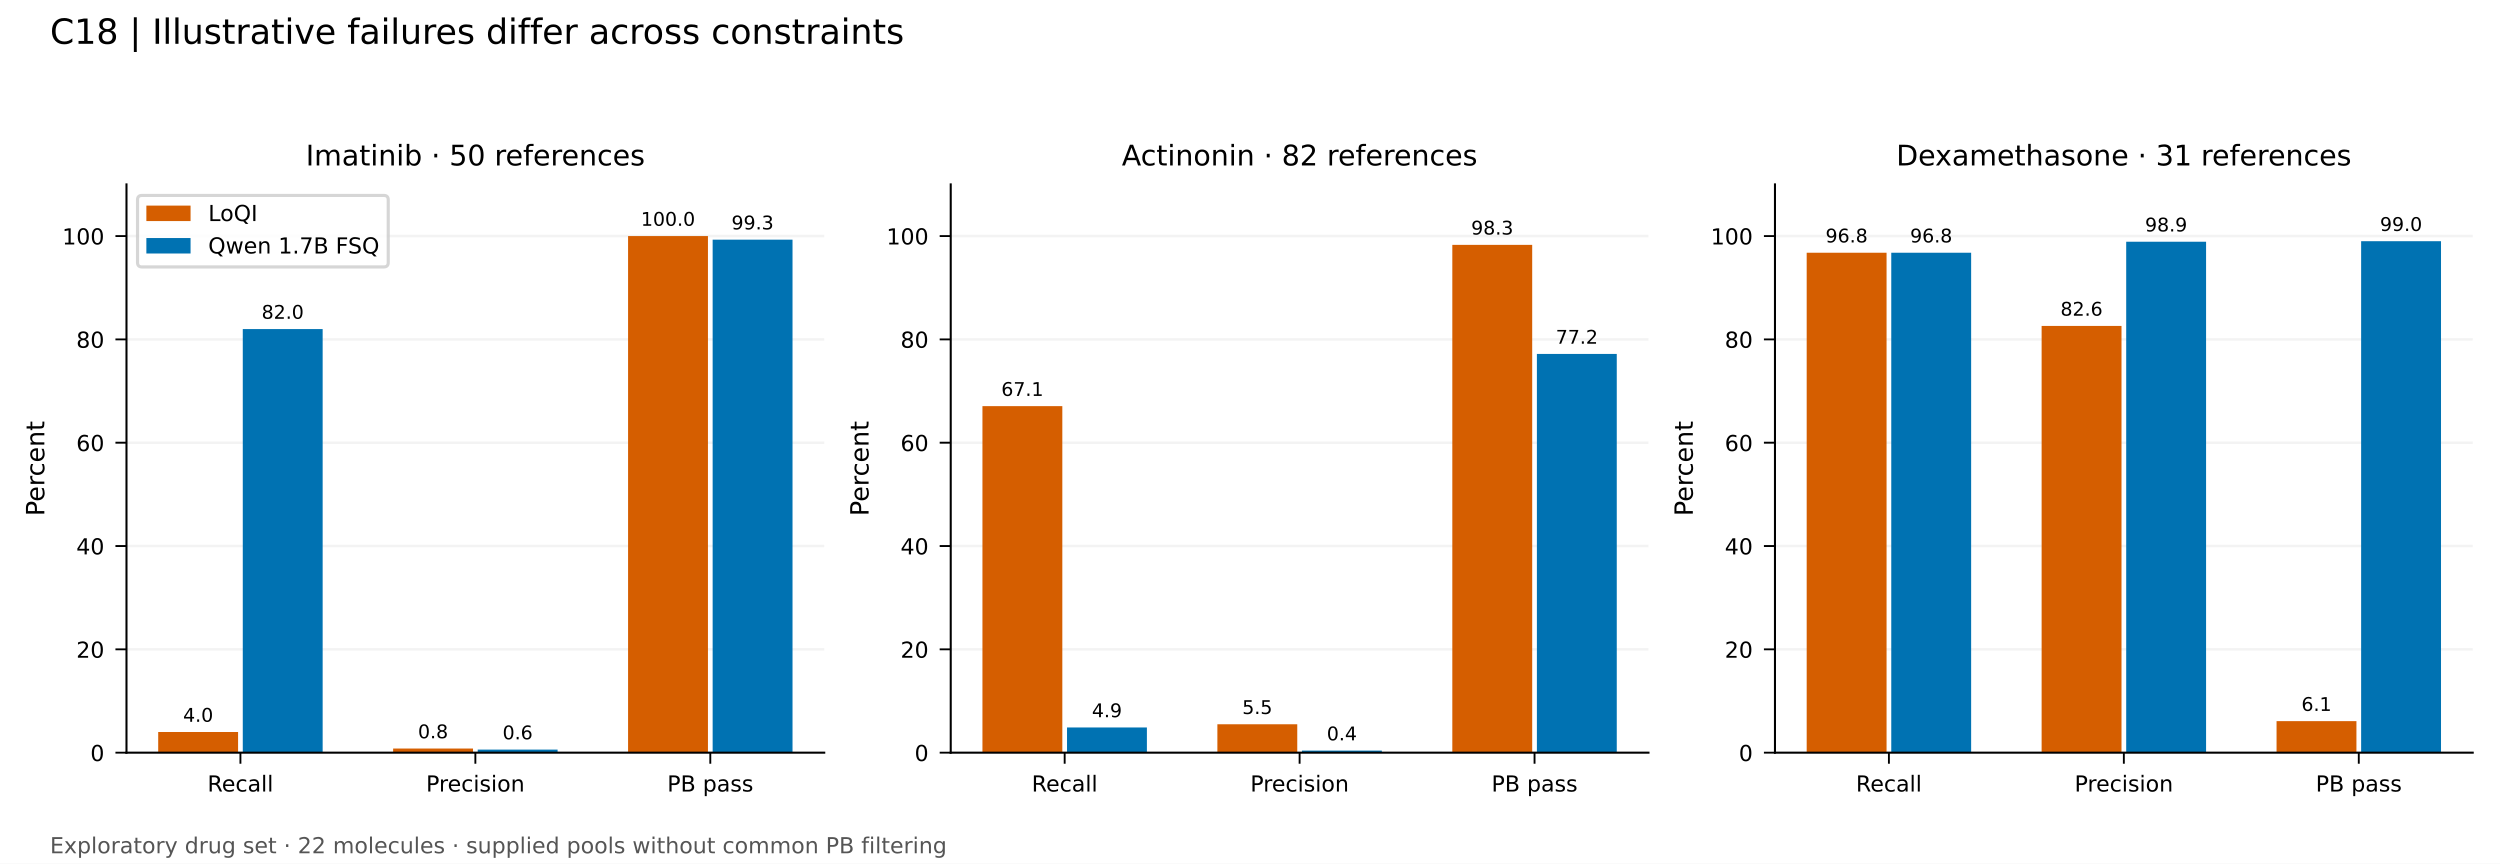
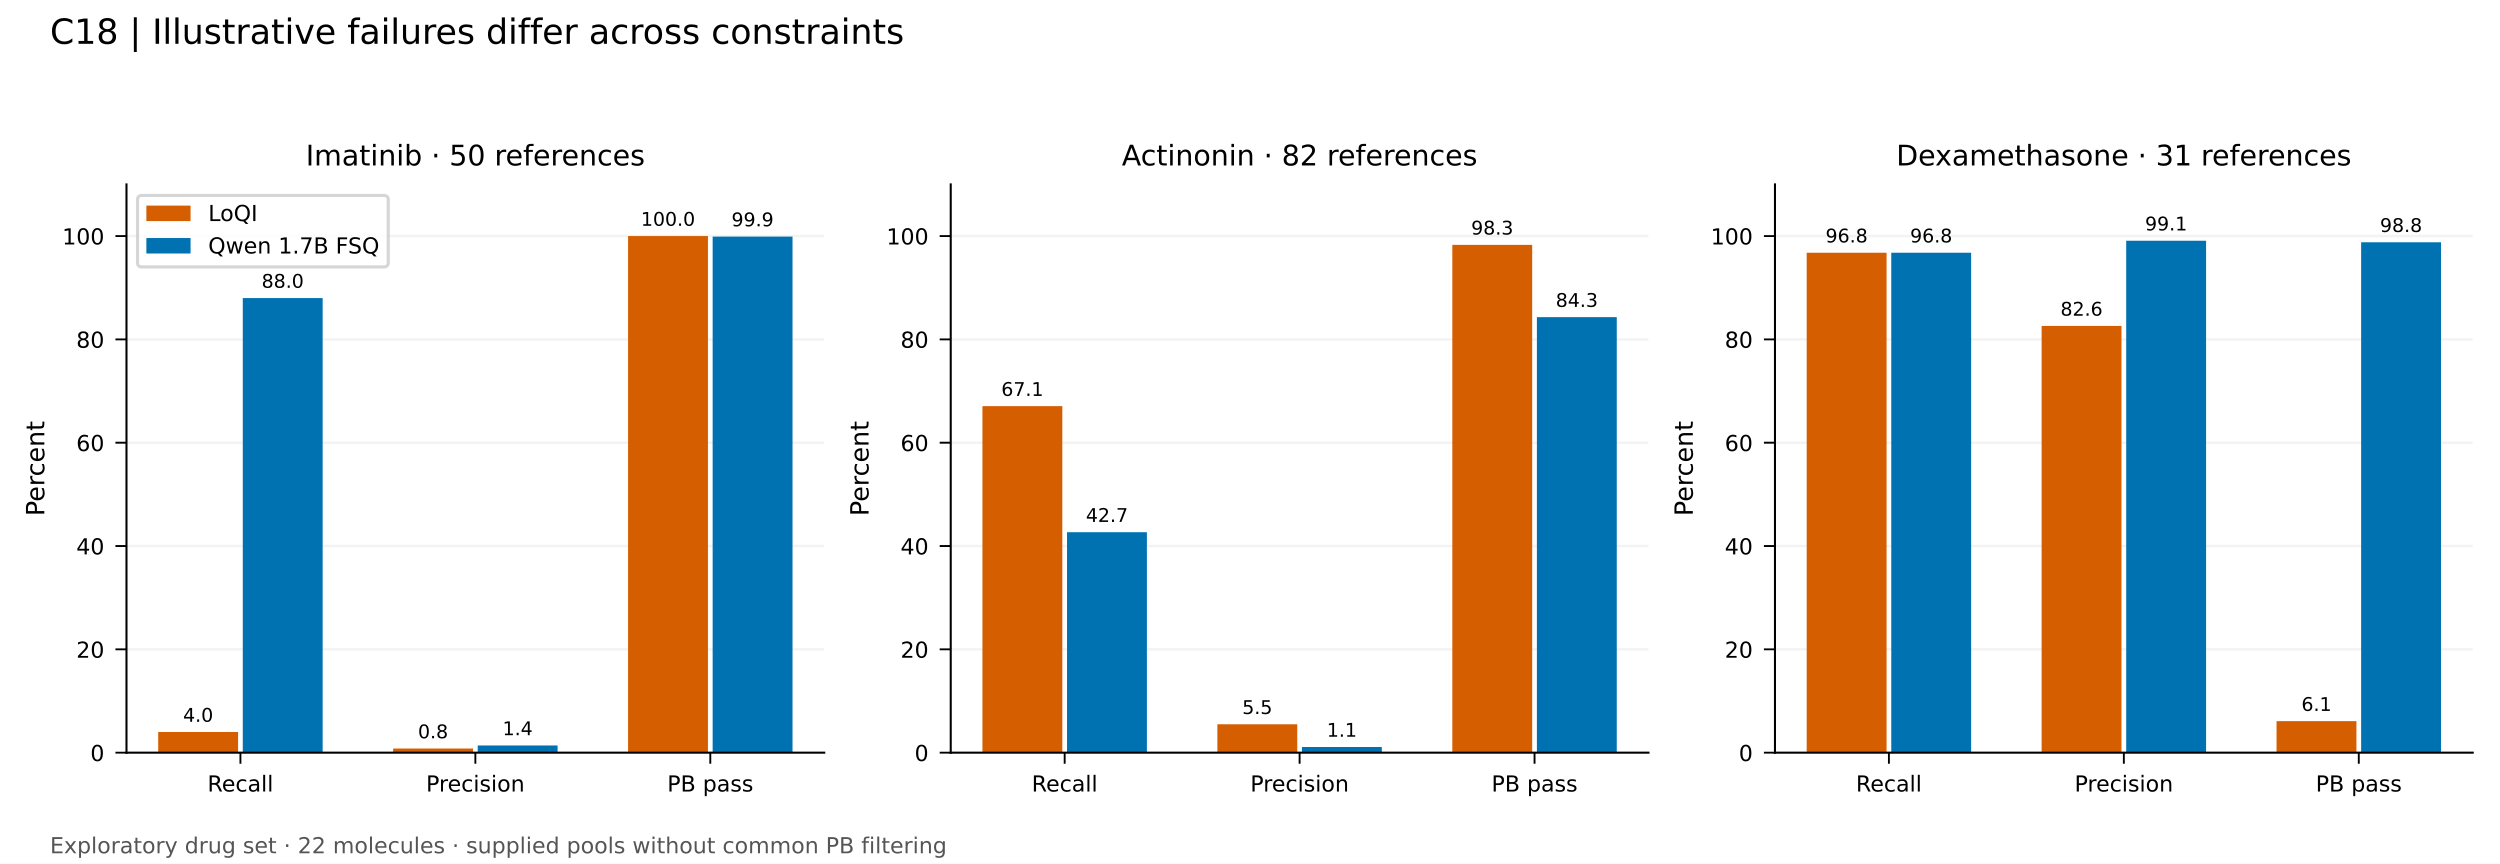
<svg xmlns="http://www.w3.org/2000/svg" xmlns:xlink="http://www.w3.org/1999/xlink" width="792pt" height="273.6pt" viewBox="0 0 792 273.6" version="1.1">
  <defs>
    <style type="text/css">*{stroke-linejoin: round; stroke-linecap: butt}</style>
  </defs>
  <g id="figure_1">
    <g id="patch_1">
      <path d="M 0 273.6 L 792 273.6 L 792 0 L 0 0 z " style="fill: #ffffff" />
    </g>
    <g id="axes_1">
      <g id="patch_2">
        <path d="M 40.07 238.448 L 261.12 238.448 L 261.12 58.416 L 40.07 58.416 z " style="fill: #ffffff" />
      </g>
      <g id="matplotlib.axis_1">
        <g id="xtick_1">
          <g id="line2d_1">
            <defs>
-               <path id="ma718ceda4b" d="M 0 0 L 0 3.5 " style="stroke: #000000; stroke-width: 0.6" />
+               <path id="m3a495d63e0" d="M 0 0 L 0 3.5 " style="stroke: #000000; stroke-width: 0.6" />
            </defs>
            <g>
-               <use xlink:href="#ma718ceda4b" x="76.167" y="238.448" style="stroke: #000000; stroke-width: 0.6" />
+               <use xlink:href="#m3a495d63e0" x="76.167" y="238.448" style="stroke: #000000; stroke-width: 0.6" />
            </g>
          </g>
          <g id="text_1">
            <text style="font-size: 7px; font-family: 'DejaVu Sans'; text-anchor: middle" x="76.167" y="250.767" transform="rotate(-0 76.16739 250.7669)">Recall</text>
          </g>
        </g>
        <g id="xtick_2">
          <g id="line2d_2">
            <g>
-               <use xlink:href="#ma718ceda4b" x="150.595" y="238.448" style="stroke: #000000; stroke-width: 0.6" />
+               <use xlink:href="#m3a495d63e0" x="150.595" y="238.448" style="stroke: #000000; stroke-width: 0.6" />
            </g>
          </g>
          <g id="text_2">
            <text style="font-size: 7px; font-family: 'DejaVu Sans'; text-anchor: middle" x="150.595" y="250.767" transform="rotate(-0 150.595 250.7669)">Precision</text>
          </g>
        </g>
        <g id="xtick_3">
          <g id="line2d_3">
            <g>
-               <use xlink:href="#ma718ceda4b" x="225.023" y="238.448" style="stroke: #000000; stroke-width: 0.6" />
+               <use xlink:href="#m3a495d63e0" x="225.023" y="238.448" style="stroke: #000000; stroke-width: 0.6" />
            </g>
          </g>
          <g id="text_3">
            <text style="font-size: 7px; font-family: 'DejaVu Sans'; text-anchor: middle" x="225.023" y="250.767" transform="rotate(-0 225.0226 250.7669)">PB pass</text>
          </g>
        </g>
      </g>
      <g id="matplotlib.axis_2">
        <g id="ytick_1">
          <g id="line2d_4">
-             <path d="M 40.07 238.448 L 261.12 238.448 " clip-path="url(#p46834570e7)" style="fill: none; stroke: #b0b0b0; stroke-opacity: 0.15; stroke-width: 0.8; stroke-linecap: square" />
+             <path d="M 40.07 238.448 L 261.12 238.448 " clip-path="url(#pcb29f903c9)" style="fill: none; stroke: #b0b0b0; stroke-opacity: 0.15; stroke-width: 0.8; stroke-linecap: square" />
          </g>
          <g id="line2d_5">
            <defs>
-               <path id="md70b751165" d="M 0 0 L -3.5 0 " style="stroke: #000000; stroke-width: 0.6" />
+               <path id="mcb6973f897" d="M 0 0 L -3.5 0 " style="stroke: #000000; stroke-width: 0.6" />
            </defs>
            <g>
-               <use xlink:href="#md70b751165" x="40.07" y="238.448" style="stroke: #000000; stroke-width: 0.6" />
+               <use xlink:href="#mcb6973f897" x="40.07" y="238.448" style="stroke: #000000; stroke-width: 0.6" />
            </g>
          </g>
          <g id="text_4">
            <text style="font-size: 7px; font-family: 'DejaVu Sans'; text-anchor: end" x="33.07" y="241.107" transform="rotate(-0 33.07 241.1075)">0</text>
          </g>
        </g>
        <g id="ytick_2">
          <g id="line2d_6">
-             <path d="M 40.07 205.715 L 261.12 205.715 " clip-path="url(#p46834570e7)" style="fill: none; stroke: #b0b0b0; stroke-opacity: 0.15; stroke-width: 0.8; stroke-linecap: square" />
+             <path d="M 40.07 205.715 L 261.12 205.715 " clip-path="url(#pcb29f903c9)" style="fill: none; stroke: #b0b0b0; stroke-opacity: 0.15; stroke-width: 0.8; stroke-linecap: square" />
          </g>
          <g id="line2d_7">
            <g>
-               <use xlink:href="#md70b751165" x="40.07" y="205.715" style="stroke: #000000; stroke-width: 0.6" />
+               <use xlink:href="#mcb6973f897" x="40.07" y="205.715" style="stroke: #000000; stroke-width: 0.6" />
            </g>
          </g>
          <g id="text_5">
            <text style="font-size: 7px; font-family: 'DejaVu Sans'; text-anchor: end" x="33.07" y="208.374" transform="rotate(-0 33.07 208.3744)">20</text>
          </g>
        </g>
        <g id="ytick_3">
          <g id="line2d_8">
-             <path d="M 40.07 172.982 L 261.12 172.982 " clip-path="url(#p46834570e7)" style="fill: none; stroke: #b0b0b0; stroke-opacity: 0.15; stroke-width: 0.8; stroke-linecap: square" />
+             <path d="M 40.07 172.982 L 261.12 172.982 " clip-path="url(#pcb29f903c9)" style="fill: none; stroke: #b0b0b0; stroke-opacity: 0.15; stroke-width: 0.8; stroke-linecap: square" />
          </g>
          <g id="line2d_9">
            <g>
-               <use xlink:href="#md70b751165" x="40.07" y="172.982" style="stroke: #000000; stroke-width: 0.6" />
+               <use xlink:href="#mcb6973f897" x="40.07" y="172.982" style="stroke: #000000; stroke-width: 0.6" />
            </g>
          </g>
          <g id="text_6">
            <text style="font-size: 7px; font-family: 'DejaVu Sans'; text-anchor: end" x="33.07" y="175.641" transform="rotate(-0 33.07 175.6413)">40</text>
          </g>
        </g>
        <g id="ytick_4">
          <g id="line2d_10">
-             <path d="M 40.07 140.249 L 261.12 140.249 " clip-path="url(#p46834570e7)" style="fill: none; stroke: #b0b0b0; stroke-opacity: 0.15; stroke-width: 0.8; stroke-linecap: square" />
+             <path d="M 40.07 140.249 L 261.12 140.249 " clip-path="url(#pcb29f903c9)" style="fill: none; stroke: #b0b0b0; stroke-opacity: 0.15; stroke-width: 0.8; stroke-linecap: square" />
          </g>
          <g id="line2d_11">
            <g>
-               <use xlink:href="#md70b751165" x="40.07" y="140.249" style="stroke: #000000; stroke-width: 0.6" />
+               <use xlink:href="#mcb6973f897" x="40.07" y="140.249" style="stroke: #000000; stroke-width: 0.6" />
            </g>
          </g>
          <g id="text_7">
            <text style="font-size: 7px; font-family: 'DejaVu Sans'; text-anchor: end" x="33.07" y="142.908" transform="rotate(-0 33.07 142.9082)">60</text>
          </g>
        </g>
        <g id="ytick_5">
          <g id="line2d_12">
-             <path d="M 40.07 107.516 L 261.12 107.516 " clip-path="url(#p46834570e7)" style="fill: none; stroke: #b0b0b0; stroke-opacity: 0.15; stroke-width: 0.8; stroke-linecap: square" />
+             <path d="M 40.07 107.516 L 261.12 107.516 " clip-path="url(#pcb29f903c9)" style="fill: none; stroke: #b0b0b0; stroke-opacity: 0.15; stroke-width: 0.8; stroke-linecap: square" />
          </g>
          <g id="line2d_13">
            <g>
-               <use xlink:href="#md70b751165" x="40.07" y="107.516" style="stroke: #000000; stroke-width: 0.6" />
+               <use xlink:href="#mcb6973f897" x="40.07" y="107.516" style="stroke: #000000; stroke-width: 0.6" />
            </g>
          </g>
          <g id="text_8">
            <text style="font-size: 7px; font-family: 'DejaVu Sans'; text-anchor: end" x="33.07" y="110.175" transform="rotate(-0 33.07 110.1751)">80</text>
          </g>
        </g>
        <g id="ytick_6">
          <g id="line2d_14">
-             <path d="M 40.07 74.783 L 261.12 74.783 " clip-path="url(#p46834570e7)" style="fill: none; stroke: #b0b0b0; stroke-opacity: 0.15; stroke-width: 0.8; stroke-linecap: square" />
+             <path d="M 40.07 74.783 L 261.12 74.783 " clip-path="url(#pcb29f903c9)" style="fill: none; stroke: #b0b0b0; stroke-opacity: 0.15; stroke-width: 0.8; stroke-linecap: square" />
          </g>
          <g id="line2d_15">
            <g>
-               <use xlink:href="#md70b751165" x="40.07" y="74.783" style="stroke: #000000; stroke-width: 0.6" />
+               <use xlink:href="#mcb6973f897" x="40.07" y="74.783" style="stroke: #000000; stroke-width: 0.6" />
            </g>
          </g>
          <g id="text_9">
            <text style="font-size: 7px; font-family: 'DejaVu Sans'; text-anchor: end" x="33.07" y="77.442" transform="rotate(-0 33.07 77.442)">100</text>
          </g>
        </g>
        <g id="text_10">
          <text style="font-size: 8px; font-family: 'DejaVu Sans'; text-anchor: middle" x="14.045" y="148.432" transform="rotate(-90 14.045 148.432)">Percent</text>
        </g>
      </g>
      <g id="patch_3">
-         <path d="M 50.118 238.448 L 75.423 238.448 L 75.423 231.901 L 50.118 231.901 z " clip-path="url(#p46834570e7)" style="fill: #d55e00" />
+         <path d="M 50.118 238.448 L 75.423 238.448 L 75.423 231.901 L 50.118 231.901 z " clip-path="url(#pcb29f903c9)" style="fill: #d55e00" />
      </g>
      <g id="patch_4">
-         <path d="M 124.545 238.448 L 149.851 238.448 L 149.851 237.139 L 124.545 237.139 z " clip-path="url(#p46834570e7)" style="fill: #d55e00" />
+         <path d="M 124.545 238.448 L 149.851 238.448 L 149.851 237.139 L 124.545 237.139 z " clip-path="url(#pcb29f903c9)" style="fill: #d55e00" />
      </g>
      <g id="patch_5">
-         <path d="M 198.973 238.448 L 224.278 238.448 L 224.278 74.783 L 198.973 74.783 z " clip-path="url(#p46834570e7)" style="fill: #d55e00" />
+         <path d="M 198.973 238.448 L 224.278 238.448 L 224.278 74.783 L 198.973 74.783 z " clip-path="url(#pcb29f903c9)" style="fill: #d55e00" />
      </g>
      <g id="patch_6">
-         <path d="M 76.912 238.448 L 102.217 238.448 L 102.217 104.242 L 76.912 104.242 z " clip-path="url(#p46834570e7)" style="fill: #0072b2" />
+         <path d="M 76.912 238.448 L 102.217 238.448 L 102.217 94.422 L 76.912 94.422 z " clip-path="url(#pcb29f903c9)" style="fill: #0072b2" />
      </g>
      <g id="patch_7">
-         <path d="M 151.339 238.448 L 176.645 238.448 L 176.645 237.465 L 151.339 237.465 z " clip-path="url(#p46834570e7)" style="fill: #0072b2" />
+         <path d="M 151.339 238.448 L 176.645 238.448 L 176.645 236.154 L 151.339 236.154 z " clip-path="url(#pcb29f903c9)" style="fill: #0072b2" />
      </g>
      <g id="patch_8">
-         <path d="M 225.767 238.448 L 251.072 238.448 L 251.072 75.929 L 225.767 75.929 z " clip-path="url(#p46834570e7)" style="fill: #0072b2" />
+         <path d="M 225.767 238.448 L 251.072 238.448 L 251.072 74.946 L 225.767 74.946 z " clip-path="url(#pcb29f903c9)" style="fill: #0072b2" />
      </g>
      <g id="patch_9">
        <path d="M 40.07 238.448 L 40.07 58.416 " style="fill: none; stroke: #000000; stroke-width: 0.65; stroke-linejoin: miter; stroke-linecap: square" />
      </g>
      <g id="patch_10">
        <path d="M 40.07 238.448 L 261.12 238.448 " style="fill: none; stroke: #000000; stroke-width: 0.65; stroke-linejoin: miter; stroke-linecap: square" />
      </g>
      <g id="text_11">
        <text style="font-size: 6px; font-family: 'DejaVu Sans'; text-anchor: middle" x="62.77" y="228.654" transform="rotate(-0 62.77042 228.6536)">4.0</text>
      </g>
      <g id="text_12">
        <text style="font-size: 6px; font-family: 'DejaVu Sans'; text-anchor: middle" x="137.198" y="233.891" transform="rotate(-0 137.198 233.8909)">0.8</text>
      </g>
      <g id="text_13">
        <text style="font-size: 6px; font-family: 'DejaVu Sans'; text-anchor: middle" x="211.626" y="71.535" transform="rotate(-0 211.6256 71.53473)">100.0</text>
      </g>
      <g id="text_14">
-         <text style="font-size: 6px; font-family: 'DejaVu Sans'; text-anchor: middle" x="89.564" y="100.995" transform="rotate(-0 89.56436 100.9945)">82.0</text>
+         <text style="font-size: 6px; font-family: 'DejaVu Sans'; text-anchor: middle" x="89.564" y="91.175" transform="rotate(-0 89.56436 91.17459)">88.0</text>
      </g>
      <g id="text_15">
-         <text style="font-size: 6px; font-family: 'DejaVu Sans'; text-anchor: middle" x="163.992" y="234.217" transform="rotate(-0 163.992 234.2172)">0.6</text>
+         <text style="font-size: 6px; font-family: 'DejaVu Sans'; text-anchor: middle" x="163.992" y="232.907" transform="rotate(-0 163.992 232.9066)">1.4</text>
      </g>
      <g id="text_16">
-         <text style="font-size: 6px; font-family: 'DejaVu Sans'; text-anchor: middle" x="238.42" y="72.682" transform="rotate(-0 238.4196 72.68154)">99.3</text>
+         <text style="font-size: 6px; font-family: 'DejaVu Sans'; text-anchor: middle" x="238.42" y="71.699" transform="rotate(-0 238.4196 71.69856)">99.9</text>
      </g>
      <g id="text_17">
        <text style="font-size: 9px; font-family: 'DejaVu Sans'; text-anchor: middle" x="150.595" y="52.416" transform="rotate(-0 150.595 52.416)">Imatinib · 50 references</text>
      </g>
      <g id="legend_1">
        <g id="patch_11">
          <path d="M 44.97 84.565 L 121.59 84.565 Q 122.99 84.565 122.99 83.165 L 122.99 63.316 Q 122.99 61.916 121.59 61.916 L 44.97 61.916 Q 43.57 61.916 43.57 63.316 L 43.57 83.165 Q 43.57 84.565 44.97 84.565 z " style="fill: #ffffff; opacity: 0.8; stroke: #cccccc; stroke-linejoin: miter" />
        </g>
        <g id="patch_12">
          <path d="M 46.37 70.035 L 60.37 70.035 L 60.37 65.135 L 46.37 65.135 z " style="fill: #d55e00" />
        </g>
        <g id="text_18">
          <text style="font-size: 7px; font-family: 'DejaVu Sans'; text-anchor: start" x="65.97" y="70.035" transform="rotate(-0 65.97 70.03491)">LoQI</text>
        </g>
        <g id="patch_13">
          <path d="M 46.37 80.31 L 60.37 80.31 L 60.37 75.41 L 46.37 75.41 z " style="fill: #0072b2" />
        </g>
        <g id="text_19">
          <text style="font-size: 7px; font-family: 'DejaVu Sans'; text-anchor: start" x="65.97" y="80.31" transform="rotate(-0 65.97 80.30959)">Qwen 1.7B FSQ</text>
        </g>
      </g>
    </g>
    <g id="axes_2">
      <g id="patch_14">
        <path d="M 301.19 238.448 L 522.24 238.448 L 522.24 58.416 L 301.19 58.416 z " style="fill: #ffffff" />
      </g>
      <g id="matplotlib.axis_3">
        <g id="xtick_4">
          <g id="line2d_16">
            <g>
-               <use xlink:href="#ma718ceda4b" x="337.287" y="238.448" style="stroke: #000000; stroke-width: 0.6" />
+               <use xlink:href="#m3a495d63e0" x="337.287" y="238.448" style="stroke: #000000; stroke-width: 0.6" />
            </g>
          </g>
          <g id="text_20">
            <text style="font-size: 7px; font-family: 'DejaVu Sans'; text-anchor: middle" x="337.287" y="250.767" transform="rotate(-0 337.2874 250.7669)">Recall</text>
          </g>
        </g>
        <g id="xtick_5">
          <g id="line2d_17">
            <g>
-               <use xlink:href="#ma718ceda4b" x="411.715" y="238.448" style="stroke: #000000; stroke-width: 0.6" />
+               <use xlink:href="#m3a495d63e0" x="411.715" y="238.448" style="stroke: #000000; stroke-width: 0.6" />
            </g>
          </g>
          <g id="text_21">
            <text style="font-size: 7px; font-family: 'DejaVu Sans'; text-anchor: middle" x="411.715" y="250.767" transform="rotate(-0 411.715 250.7669)">Precision</text>
          </g>
        </g>
        <g id="xtick_6">
          <g id="line2d_18">
            <g>
-               <use xlink:href="#ma718ceda4b" x="486.143" y="238.448" style="stroke: #000000; stroke-width: 0.6" />
+               <use xlink:href="#m3a495d63e0" x="486.143" y="238.448" style="stroke: #000000; stroke-width: 0.6" />
            </g>
          </g>
          <g id="text_22">
            <text style="font-size: 7px; font-family: 'DejaVu Sans'; text-anchor: middle" x="486.143" y="250.767" transform="rotate(-0 486.1426 250.7669)">PB pass</text>
          </g>
        </g>
      </g>
      <g id="matplotlib.axis_4">
        <g id="ytick_7">
          <g id="line2d_19">
-             <path d="M 301.19 238.448 L 522.24 238.448 " clip-path="url(#pc0bea91754)" style="fill: none; stroke: #b0b0b0; stroke-opacity: 0.15; stroke-width: 0.8; stroke-linecap: square" />
+             <path d="M 301.19 238.448 L 522.24 238.448 " clip-path="url(#pcf23065d74)" style="fill: none; stroke: #b0b0b0; stroke-opacity: 0.15; stroke-width: 0.8; stroke-linecap: square" />
          </g>
          <g id="line2d_20">
            <g>
-               <use xlink:href="#md70b751165" x="301.19" y="238.448" style="stroke: #000000; stroke-width: 0.6" />
+               <use xlink:href="#mcb6973f897" x="301.19" y="238.448" style="stroke: #000000; stroke-width: 0.6" />
            </g>
          </g>
          <g id="text_23">
            <text style="font-size: 7px; font-family: 'DejaVu Sans'; text-anchor: end" x="294.19" y="241.107" transform="rotate(-0 294.19 241.1075)">0</text>
          </g>
        </g>
        <g id="ytick_8">
          <g id="line2d_21">
-             <path d="M 301.19 205.715 L 522.24 205.715 " clip-path="url(#pc0bea91754)" style="fill: none; stroke: #b0b0b0; stroke-opacity: 0.15; stroke-width: 0.8; stroke-linecap: square" />
+             <path d="M 301.19 205.715 L 522.24 205.715 " clip-path="url(#pcf23065d74)" style="fill: none; stroke: #b0b0b0; stroke-opacity: 0.15; stroke-width: 0.8; stroke-linecap: square" />
          </g>
          <g id="line2d_22">
            <g>
-               <use xlink:href="#md70b751165" x="301.19" y="205.715" style="stroke: #000000; stroke-width: 0.6" />
+               <use xlink:href="#mcb6973f897" x="301.19" y="205.715" style="stroke: #000000; stroke-width: 0.6" />
            </g>
          </g>
          <g id="text_24">
            <text style="font-size: 7px; font-family: 'DejaVu Sans'; text-anchor: end" x="294.19" y="208.374" transform="rotate(-0 294.19 208.3744)">20</text>
          </g>
        </g>
        <g id="ytick_9">
          <g id="line2d_23">
-             <path d="M 301.19 172.982 L 522.24 172.982 " clip-path="url(#pc0bea91754)" style="fill: none; stroke: #b0b0b0; stroke-opacity: 0.15; stroke-width: 0.8; stroke-linecap: square" />
+             <path d="M 301.19 172.982 L 522.24 172.982 " clip-path="url(#pcf23065d74)" style="fill: none; stroke: #b0b0b0; stroke-opacity: 0.15; stroke-width: 0.8; stroke-linecap: square" />
          </g>
          <g id="line2d_24">
            <g>
-               <use xlink:href="#md70b751165" x="301.19" y="172.982" style="stroke: #000000; stroke-width: 0.6" />
+               <use xlink:href="#mcb6973f897" x="301.19" y="172.982" style="stroke: #000000; stroke-width: 0.6" />
            </g>
          </g>
          <g id="text_25">
            <text style="font-size: 7px; font-family: 'DejaVu Sans'; text-anchor: end" x="294.19" y="175.641" transform="rotate(-0 294.19 175.6413)">40</text>
          </g>
        </g>
        <g id="ytick_10">
          <g id="line2d_25">
-             <path d="M 301.19 140.249 L 522.24 140.249 " clip-path="url(#pc0bea91754)" style="fill: none; stroke: #b0b0b0; stroke-opacity: 0.15; stroke-width: 0.8; stroke-linecap: square" />
+             <path d="M 301.19 140.249 L 522.24 140.249 " clip-path="url(#pcf23065d74)" style="fill: none; stroke: #b0b0b0; stroke-opacity: 0.15; stroke-width: 0.8; stroke-linecap: square" />
          </g>
          <g id="line2d_26">
            <g>
-               <use xlink:href="#md70b751165" x="301.19" y="140.249" style="stroke: #000000; stroke-width: 0.6" />
+               <use xlink:href="#mcb6973f897" x="301.19" y="140.249" style="stroke: #000000; stroke-width: 0.6" />
            </g>
          </g>
          <g id="text_26">
            <text style="font-size: 7px; font-family: 'DejaVu Sans'; text-anchor: end" x="294.19" y="142.908" transform="rotate(-0 294.19 142.9082)">60</text>
          </g>
        </g>
        <g id="ytick_11">
          <g id="line2d_27">
-             <path d="M 301.19 107.516 L 522.24 107.516 " clip-path="url(#pc0bea91754)" style="fill: none; stroke: #b0b0b0; stroke-opacity: 0.15; stroke-width: 0.8; stroke-linecap: square" />
+             <path d="M 301.19 107.516 L 522.24 107.516 " clip-path="url(#pcf23065d74)" style="fill: none; stroke: #b0b0b0; stroke-opacity: 0.15; stroke-width: 0.8; stroke-linecap: square" />
          </g>
          <g id="line2d_28">
            <g>
-               <use xlink:href="#md70b751165" x="301.19" y="107.516" style="stroke: #000000; stroke-width: 0.6" />
+               <use xlink:href="#mcb6973f897" x="301.19" y="107.516" style="stroke: #000000; stroke-width: 0.6" />
            </g>
          </g>
          <g id="text_27">
            <text style="font-size: 7px; font-family: 'DejaVu Sans'; text-anchor: end" x="294.19" y="110.175" transform="rotate(-0 294.19 110.1751)">80</text>
          </g>
        </g>
        <g id="ytick_12">
          <g id="line2d_29">
-             <path d="M 301.19 74.783 L 522.24 74.783 " clip-path="url(#pc0bea91754)" style="fill: none; stroke: #b0b0b0; stroke-opacity: 0.15; stroke-width: 0.8; stroke-linecap: square" />
+             <path d="M 301.19 74.783 L 522.24 74.783 " clip-path="url(#pcf23065d74)" style="fill: none; stroke: #b0b0b0; stroke-opacity: 0.15; stroke-width: 0.8; stroke-linecap: square" />
          </g>
          <g id="line2d_30">
            <g>
-               <use xlink:href="#md70b751165" x="301.19" y="74.783" style="stroke: #000000; stroke-width: 0.6" />
+               <use xlink:href="#mcb6973f897" x="301.19" y="74.783" style="stroke: #000000; stroke-width: 0.6" />
            </g>
          </g>
          <g id="text_28">
            <text style="font-size: 7px; font-family: 'DejaVu Sans'; text-anchor: end" x="294.19" y="77.442" transform="rotate(-0 294.19 77.442)">100</text>
          </g>
        </g>
        <g id="text_29">
          <text style="font-size: 8px; font-family: 'DejaVu Sans'; text-anchor: middle" x="275.165" y="148.432" transform="rotate(-90 275.165 148.432)">Percent</text>
        </g>
      </g>
      <g id="patch_15">
-         <path d="M 311.238 238.448 L 336.543 238.448 L 336.543 128.672 L 311.238 128.672 z " clip-path="url(#pc0bea91754)" style="fill: #d55e00" />
+         <path d="M 311.238 238.448 L 336.543 238.448 L 336.543 128.672 L 311.238 128.672 z " clip-path="url(#pcf23065d74)" style="fill: #d55e00" />
      </g>
      <g id="patch_16">
-         <path d="M 385.665 238.448 L 410.971 238.448 L 410.971 229.446 L 385.665 229.446 z " clip-path="url(#pc0bea91754)" style="fill: #d55e00" />
+         <path d="M 385.665 238.448 L 410.971 238.448 L 410.971 229.446 L 385.665 229.446 z " clip-path="url(#pcf23065d74)" style="fill: #d55e00" />
      </g>
      <g id="patch_17">
-         <path d="M 460.093 238.448 L 485.398 238.448 L 485.398 77.565 L 460.093 77.565 z " clip-path="url(#pc0bea91754)" style="fill: #d55e00" />
+         <path d="M 460.093 238.448 L 485.398 238.448 L 485.398 77.565 L 460.093 77.565 z " clip-path="url(#pcf23065d74)" style="fill: #d55e00" />
      </g>
      <g id="patch_18">
-         <path d="M 338.032 238.448 L 363.337 238.448 L 363.337 230.464 L 338.032 230.464 z " clip-path="url(#pc0bea91754)" style="fill: #0072b2" />
+         <path d="M 338.032 238.448 L 363.337 238.448 L 363.337 168.591 L 338.032 168.591 z " clip-path="url(#pcf23065d74)" style="fill: #0072b2" />
      </g>
      <g id="patch_19">
-         <path d="M 412.459 238.448 L 437.765 238.448 L 437.765 237.793 L 412.459 237.793 z " clip-path="url(#pc0bea91754)" style="fill: #0072b2" />
+         <path d="M 412.459 238.448 L 437.765 238.448 L 437.765 236.648 L 412.459 236.648 z " clip-path="url(#pcf23065d74)" style="fill: #0072b2" />
      </g>
      <g id="patch_20">
-         <path d="M 486.887 238.448 L 512.192 238.448 L 512.192 112.136 L 486.887 112.136 z " clip-path="url(#pc0bea91754)" style="fill: #0072b2" />
+         <path d="M 486.887 238.448 L 512.192 238.448 L 512.192 100.478 L 486.887 100.478 z " clip-path="url(#pcf23065d74)" style="fill: #0072b2" />
      </g>
      <g id="patch_21">
        <path d="M 301.19 238.448 L 301.19 58.416 " style="fill: none; stroke: #000000; stroke-width: 0.65; stroke-linejoin: miter; stroke-linecap: square" />
      </g>
      <g id="patch_22">
        <path d="M 301.19 238.448 L 522.24 238.448 " style="fill: none; stroke: #000000; stroke-width: 0.65; stroke-linejoin: miter; stroke-linecap: square" />
      </g>
      <g id="text_30">
        <text style="font-size: 6px; font-family: 'DejaVu Sans'; text-anchor: middle" x="323.89" y="125.425" transform="rotate(-0 323.8904 125.4246)">67.1</text>
      </g>
      <g id="text_31">
        <text style="font-size: 6px; font-family: 'DejaVu Sans'; text-anchor: middle" x="398.318" y="226.199" transform="rotate(-0 398.318 226.1986)">5.5</text>
      </g>
      <g id="text_32">
        <text style="font-size: 6px; font-family: 'DejaVu Sans'; text-anchor: middle" x="472.746" y="74.317" transform="rotate(-0 472.7456 74.31705)">98.3</text>
      </g>
      <g id="text_33">
-         <text style="font-size: 6px; font-family: 'DejaVu Sans'; text-anchor: middle" x="350.684" y="227.217" transform="rotate(-0 350.6844 227.2165)">4.9</text>
+         <text style="font-size: 6px; font-family: 'DejaVu Sans'; text-anchor: middle" x="350.684" y="165.343" transform="rotate(-0 350.6844 165.343)">42.7</text>
      </g>
      <g id="text_34">
-         <text style="font-size: 6px; font-family: 'DejaVu Sans'; text-anchor: middle" x="425.112" y="234.545" transform="rotate(-0 425.112 234.5449)">0.4</text>
+         <text style="font-size: 6px; font-family: 'DejaVu Sans'; text-anchor: middle" x="425.112" y="233.4" transform="rotate(-0 425.112 233.3999)">1.1</text>
      </g>
      <g id="text_35">
-         <text style="font-size: 6px; font-family: 'DejaVu Sans'; text-anchor: middle" x="499.54" y="108.888" transform="rotate(-0 499.5396 108.8878)">77.2</text>
+         <text style="font-size: 6px; font-family: 'DejaVu Sans'; text-anchor: middle" x="499.54" y="97.23" transform="rotate(-0 499.5396 97.23021)">84.3</text>
      </g>
      <g id="text_36">
        <text style="font-size: 9px; font-family: 'DejaVu Sans'; text-anchor: middle" x="411.715" y="52.416" transform="rotate(-0 411.715 52.416)">Actinonin · 82 references</text>
      </g>
    </g>
    <g id="axes_3">
      <g id="patch_23">
        <path d="M 562.31 238.448 L 783.36 238.448 L 783.36 58.416 L 562.31 58.416 z " style="fill: #ffffff" />
      </g>
      <g id="matplotlib.axis_5">
        <g id="xtick_7">
          <g id="line2d_31">
            <g>
-               <use xlink:href="#ma718ceda4b" x="598.407" y="238.448" style="stroke: #000000; stroke-width: 0.6" />
+               <use xlink:href="#m3a495d63e0" x="598.407" y="238.448" style="stroke: #000000; stroke-width: 0.6" />
            </g>
          </g>
          <g id="text_37">
            <text style="font-size: 7px; font-family: 'DejaVu Sans'; text-anchor: middle" x="598.407" y="250.767" transform="rotate(-0 598.4074 250.7669)">Recall</text>
          </g>
        </g>
        <g id="xtick_8">
          <g id="line2d_32">
            <g>
-               <use xlink:href="#ma718ceda4b" x="672.835" y="238.448" style="stroke: #000000; stroke-width: 0.6" />
+               <use xlink:href="#m3a495d63e0" x="672.835" y="238.448" style="stroke: #000000; stroke-width: 0.6" />
            </g>
          </g>
          <g id="text_38">
            <text style="font-size: 7px; font-family: 'DejaVu Sans'; text-anchor: middle" x="672.835" y="250.767" transform="rotate(-0 672.835 250.7669)">Precision</text>
          </g>
        </g>
        <g id="xtick_9">
          <g id="line2d_33">
            <g>
-               <use xlink:href="#ma718ceda4b" x="747.263" y="238.448" style="stroke: #000000; stroke-width: 0.6" />
+               <use xlink:href="#m3a495d63e0" x="747.263" y="238.448" style="stroke: #000000; stroke-width: 0.6" />
            </g>
          </g>
          <g id="text_39">
            <text style="font-size: 7px; font-family: 'DejaVu Sans'; text-anchor: middle" x="747.263" y="250.767" transform="rotate(-0 747.2626 250.7669)">PB pass</text>
          </g>
        </g>
      </g>
      <g id="matplotlib.axis_6">
        <g id="ytick_13">
          <g id="line2d_34">
-             <path d="M 562.31 238.448 L 783.36 238.448 " clip-path="url(#p6b50693426)" style="fill: none; stroke: #b0b0b0; stroke-opacity: 0.15; stroke-width: 0.8; stroke-linecap: square" />
+             <path d="M 562.31 238.448 L 783.36 238.448 " clip-path="url(#p7ab9196c23)" style="fill: none; stroke: #b0b0b0; stroke-opacity: 0.15; stroke-width: 0.8; stroke-linecap: square" />
          </g>
          <g id="line2d_35">
            <g>
-               <use xlink:href="#md70b751165" x="562.31" y="238.448" style="stroke: #000000; stroke-width: 0.6" />
+               <use xlink:href="#mcb6973f897" x="562.31" y="238.448" style="stroke: #000000; stroke-width: 0.6" />
            </g>
          </g>
          <g id="text_40">
            <text style="font-size: 7px; font-family: 'DejaVu Sans'; text-anchor: end" x="555.31" y="241.107" transform="rotate(-0 555.31 241.1075)">0</text>
          </g>
        </g>
        <g id="ytick_14">
          <g id="line2d_36">
-             <path d="M 562.31 205.715 L 783.36 205.715 " clip-path="url(#p6b50693426)" style="fill: none; stroke: #b0b0b0; stroke-opacity: 0.15; stroke-width: 0.8; stroke-linecap: square" />
+             <path d="M 562.31 205.715 L 783.36 205.715 " clip-path="url(#p7ab9196c23)" style="fill: none; stroke: #b0b0b0; stroke-opacity: 0.15; stroke-width: 0.8; stroke-linecap: square" />
          </g>
          <g id="line2d_37">
            <g>
-               <use xlink:href="#md70b751165" x="562.31" y="205.715" style="stroke: #000000; stroke-width: 0.6" />
+               <use xlink:href="#mcb6973f897" x="562.31" y="205.715" style="stroke: #000000; stroke-width: 0.6" />
            </g>
          </g>
          <g id="text_41">
            <text style="font-size: 7px; font-family: 'DejaVu Sans'; text-anchor: end" x="555.31" y="208.374" transform="rotate(-0 555.31 208.3744)">20</text>
          </g>
        </g>
        <g id="ytick_15">
          <g id="line2d_38">
-             <path d="M 562.31 172.982 L 783.36 172.982 " clip-path="url(#p6b50693426)" style="fill: none; stroke: #b0b0b0; stroke-opacity: 0.15; stroke-width: 0.8; stroke-linecap: square" />
+             <path d="M 562.31 172.982 L 783.36 172.982 " clip-path="url(#p7ab9196c23)" style="fill: none; stroke: #b0b0b0; stroke-opacity: 0.15; stroke-width: 0.8; stroke-linecap: square" />
          </g>
          <g id="line2d_39">
            <g>
-               <use xlink:href="#md70b751165" x="562.31" y="172.982" style="stroke: #000000; stroke-width: 0.6" />
+               <use xlink:href="#mcb6973f897" x="562.31" y="172.982" style="stroke: #000000; stroke-width: 0.6" />
            </g>
          </g>
          <g id="text_42">
            <text style="font-size: 7px; font-family: 'DejaVu Sans'; text-anchor: end" x="555.31" y="175.641" transform="rotate(-0 555.31 175.6413)">40</text>
          </g>
        </g>
        <g id="ytick_16">
          <g id="line2d_40">
-             <path d="M 562.31 140.249 L 783.36 140.249 " clip-path="url(#p6b50693426)" style="fill: none; stroke: #b0b0b0; stroke-opacity: 0.15; stroke-width: 0.8; stroke-linecap: square" />
+             <path d="M 562.31 140.249 L 783.36 140.249 " clip-path="url(#p7ab9196c23)" style="fill: none; stroke: #b0b0b0; stroke-opacity: 0.15; stroke-width: 0.8; stroke-linecap: square" />
          </g>
          <g id="line2d_41">
            <g>
-               <use xlink:href="#md70b751165" x="562.31" y="140.249" style="stroke: #000000; stroke-width: 0.6" />
+               <use xlink:href="#mcb6973f897" x="562.31" y="140.249" style="stroke: #000000; stroke-width: 0.6" />
            </g>
          </g>
          <g id="text_43">
            <text style="font-size: 7px; font-family: 'DejaVu Sans'; text-anchor: end" x="555.31" y="142.908" transform="rotate(-0 555.31 142.9082)">60</text>
          </g>
        </g>
        <g id="ytick_17">
          <g id="line2d_42">
-             <path d="M 562.31 107.516 L 783.36 107.516 " clip-path="url(#p6b50693426)" style="fill: none; stroke: #b0b0b0; stroke-opacity: 0.15; stroke-width: 0.8; stroke-linecap: square" />
+             <path d="M 562.31 107.516 L 783.36 107.516 " clip-path="url(#p7ab9196c23)" style="fill: none; stroke: #b0b0b0; stroke-opacity: 0.15; stroke-width: 0.8; stroke-linecap: square" />
          </g>
          <g id="line2d_43">
            <g>
-               <use xlink:href="#md70b751165" x="562.31" y="107.516" style="stroke: #000000; stroke-width: 0.6" />
+               <use xlink:href="#mcb6973f897" x="562.31" y="107.516" style="stroke: #000000; stroke-width: 0.6" />
            </g>
          </g>
          <g id="text_44">
            <text style="font-size: 7px; font-family: 'DejaVu Sans'; text-anchor: end" x="555.31" y="110.175" transform="rotate(-0 555.31 110.1751)">80</text>
          </g>
        </g>
        <g id="ytick_18">
          <g id="line2d_44">
-             <path d="M 562.31 74.783 L 783.36 74.783 " clip-path="url(#p6b50693426)" style="fill: none; stroke: #b0b0b0; stroke-opacity: 0.15; stroke-width: 0.8; stroke-linecap: square" />
+             <path d="M 562.31 74.783 L 783.36 74.783 " clip-path="url(#p7ab9196c23)" style="fill: none; stroke: #b0b0b0; stroke-opacity: 0.15; stroke-width: 0.8; stroke-linecap: square" />
          </g>
          <g id="line2d_45">
            <g>
-               <use xlink:href="#md70b751165" x="562.31" y="74.783" style="stroke: #000000; stroke-width: 0.6" />
+               <use xlink:href="#mcb6973f897" x="562.31" y="74.783" style="stroke: #000000; stroke-width: 0.6" />
            </g>
          </g>
          <g id="text_45">
            <text style="font-size: 7px; font-family: 'DejaVu Sans'; text-anchor: end" x="555.31" y="77.442" transform="rotate(-0 555.31 77.442)">100</text>
          </g>
        </g>
        <g id="text_46">
          <text style="font-size: 8px; font-family: 'DejaVu Sans'; text-anchor: middle" x="536.285" y="148.432" transform="rotate(-90 536.285 148.432)">Percent</text>
        </g>
      </g>
      <g id="patch_24">
-         <path d="M 572.358 238.448 L 597.663 238.448 L 597.663 80.062 L 572.358 80.062 z " clip-path="url(#p6b50693426)" style="fill: #d55e00" />
+         <path d="M 572.358 238.448 L 597.663 238.448 L 597.663 80.062 L 572.358 80.062 z " clip-path="url(#p7ab9196c23)" style="fill: #d55e00" />
      </g>
      <g id="patch_25">
-         <path d="M 646.785 238.448 L 672.091 238.448 L 672.091 103.26 L 646.785 103.26 z " clip-path="url(#p6b50693426)" style="fill: #d55e00" />
+         <path d="M 646.785 238.448 L 672.091 238.448 L 672.091 103.26 L 646.785 103.26 z " clip-path="url(#p7ab9196c23)" style="fill: #d55e00" />
      </g>
      <g id="patch_26">
-         <path d="M 721.213 238.448 L 746.518 238.448 L 746.518 228.464 L 721.213 228.464 z " clip-path="url(#p6b50693426)" style="fill: #d55e00" />
+         <path d="M 721.213 238.448 L 746.518 238.448 L 746.518 228.464 L 721.213 228.464 z " clip-path="url(#p7ab9196c23)" style="fill: #d55e00" />
      </g>
      <g id="patch_27">
-         <path d="M 599.152 238.448 L 624.457 238.448 L 624.457 80.062 L 599.152 80.062 z " clip-path="url(#p6b50693426)" style="fill: #0072b2" />
+         <path d="M 599.152 238.448 L 624.457 238.448 L 624.457 80.062 L 599.152 80.062 z " clip-path="url(#p7ab9196c23)" style="fill: #0072b2" />
      </g>
      <g id="patch_28">
-         <path d="M 673.579 238.448 L 698.885 238.448 L 698.885 76.583 L 673.579 76.583 z " clip-path="url(#p6b50693426)" style="fill: #0072b2" />
+         <path d="M 673.579 238.448 L 698.885 238.448 L 698.885 76.256 L 673.579 76.256 z " clip-path="url(#p7ab9196c23)" style="fill: #0072b2" />
      </g>
      <g id="patch_29">
-         <path d="M 748.007 238.448 L 773.312 238.448 L 773.312 76.419 L 748.007 76.419 z " clip-path="url(#p6b50693426)" style="fill: #0072b2" />
+         <path d="M 748.007 238.448 L 773.312 238.448 L 773.312 76.747 L 748.007 76.747 z " clip-path="url(#p7ab9196c23)" style="fill: #0072b2" />
      </g>
      <g id="patch_30">
        <path d="M 562.31 238.448 L 562.31 58.416 " style="fill: none; stroke: #000000; stroke-width: 0.65; stroke-linejoin: miter; stroke-linecap: square" />
      </g>
      <g id="patch_31">
        <path d="M 562.31 238.448 L 783.36 238.448 " style="fill: none; stroke: #000000; stroke-width: 0.65; stroke-linejoin: miter; stroke-linecap: square" />
      </g>
      <g id="text_47">
        <text style="font-size: 6px; font-family: 'DejaVu Sans'; text-anchor: middle" x="585.01" y="76.814" transform="rotate(-0 585.0104 76.81426)">96.8</text>
      </g>
      <g id="text_48">
        <text style="font-size: 6px; font-family: 'DejaVu Sans'; text-anchor: middle" x="659.438" y="100.013" transform="rotate(-0 659.438 100.0125)">82.6</text>
      </g>
      <g id="text_49">
        <text style="font-size: 6px; font-family: 'DejaVu Sans'; text-anchor: middle" x="733.866" y="225.217" transform="rotate(-0 733.8656 225.2166)">6.1</text>
      </g>
      <g id="text_50">
        <text style="font-size: 6px; font-family: 'DejaVu Sans'; text-anchor: middle" x="611.804" y="76.814" transform="rotate(-0 611.8044 76.81426)">96.8</text>
      </g>
      <g id="text_51">
-         <text style="font-size: 6px; font-family: 'DejaVu Sans'; text-anchor: middle" x="686.232" y="73.335" transform="rotate(-0 686.232 73.33505)">98.9</text>
+         <text style="font-size: 6px; font-family: 'DejaVu Sans'; text-anchor: middle" x="686.232" y="73.008" transform="rotate(-0 686.232 73.00772)">99.1</text>
      </g>
      <g id="text_52">
-         <text style="font-size: 6px; font-family: 'DejaVu Sans'; text-anchor: middle" x="760.66" y="73.171" transform="rotate(-0 760.6596 73.17139)">99.0</text>
+         <text style="font-size: 6px; font-family: 'DejaVu Sans'; text-anchor: middle" x="760.66" y="73.499" transform="rotate(-0 760.6596 73.49872)">98.8</text>
      </g>
      <g id="text_53">
        <text style="font-size: 9px; font-family: 'DejaVu Sans'; text-anchor: middle" x="672.835" y="52.416" transform="rotate(-0 672.835 52.416)">Dexamethasone · 31 references</text>
      </g>
    </g>
    <g id="text_54">
      <text style="font-size: 11px; font-family: 'DejaVu Sans'; text-anchor: start" x="15.84" y="13.878" transform="rotate(-0 15.84 13.87841)">C18  |  Illustrative failures differ across constraints</text>
    </g>
    <g id="text_55">
      <text style="font-size: 7px; font-family: 'DejaVu Sans'; text-anchor: start; fill: #555555" x="15.84" y="270.317" transform="rotate(-0 15.84 270.3168)">Exploratory drug set · 22 molecules · supplied pools without common PB filtering</text>
    </g>
  </g>
  <defs>
-     <clipPath id="p46834570e7">
+     <clipPath id="pcb29f903c9">
      <rect x="40.07" y="58.416" width="221.05" height="180.032" />
    </clipPath>
-     <clipPath id="pc0bea91754">
+     <clipPath id="pcf23065d74">
      <rect x="301.19" y="58.416" width="221.05" height="180.032" />
    </clipPath>
-     <clipPath id="p6b50693426">
+     <clipPath id="p7ab9196c23">
      <rect x="562.31" y="58.416" width="221.05" height="180.032" />
    </clipPath>
  </defs>
</svg>
